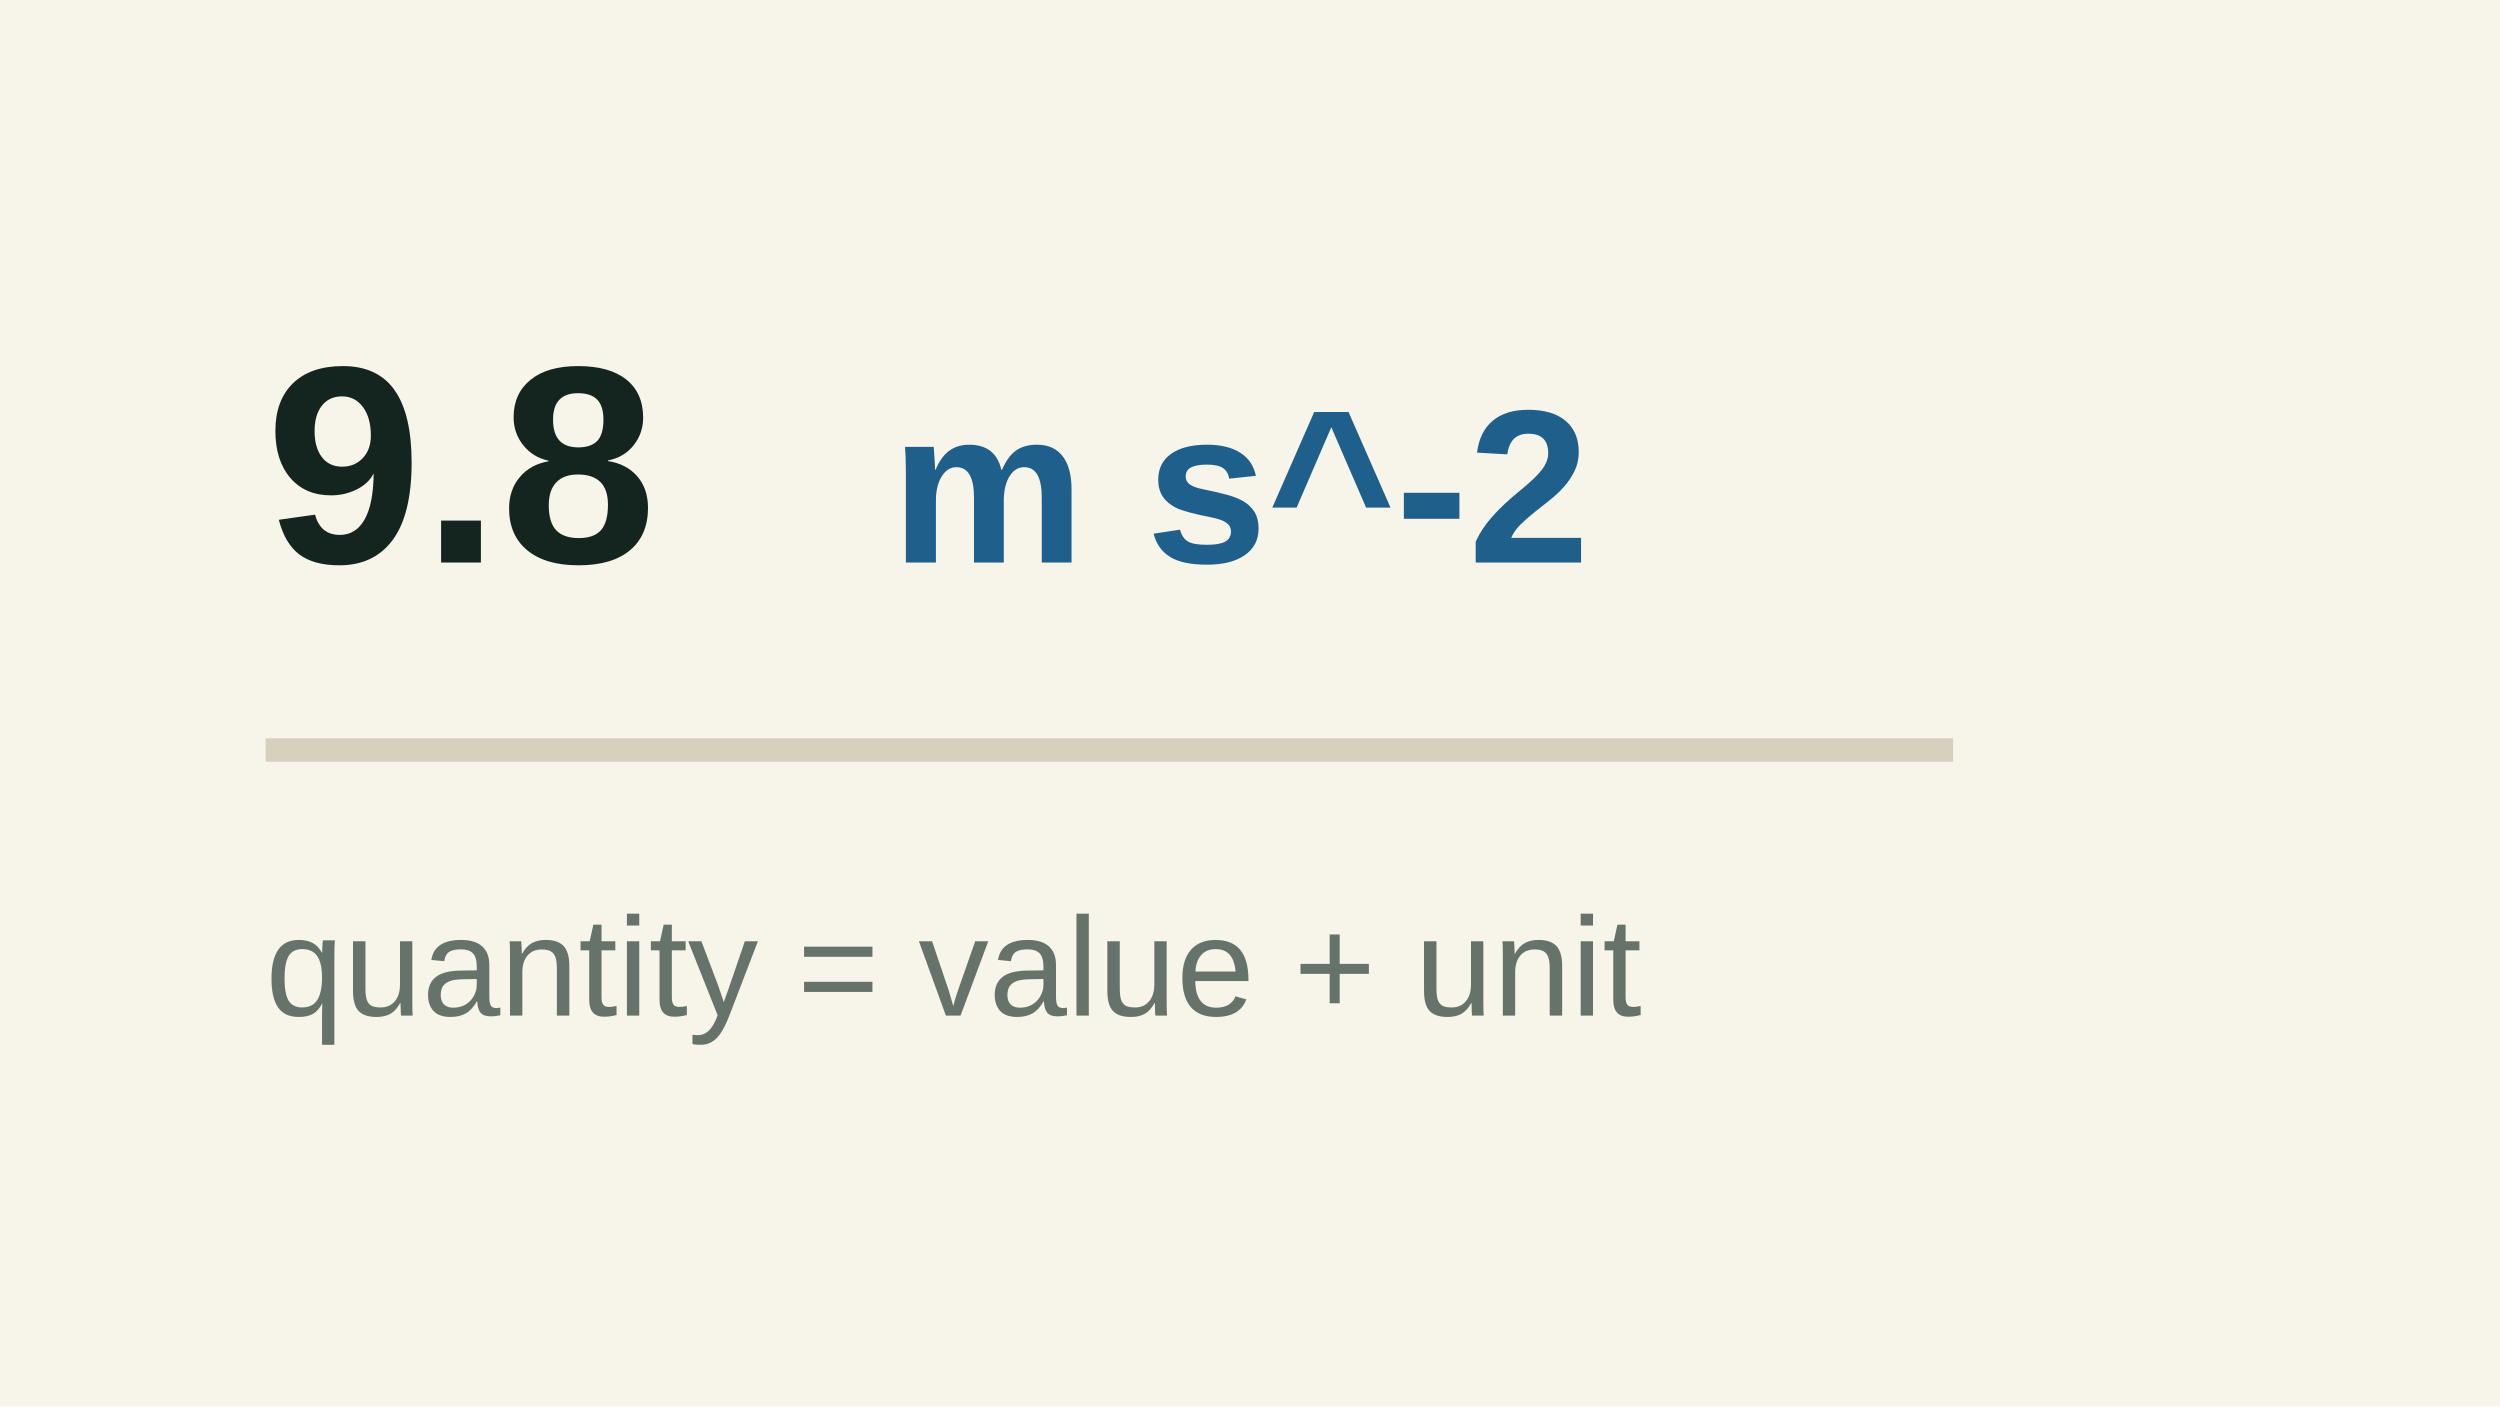
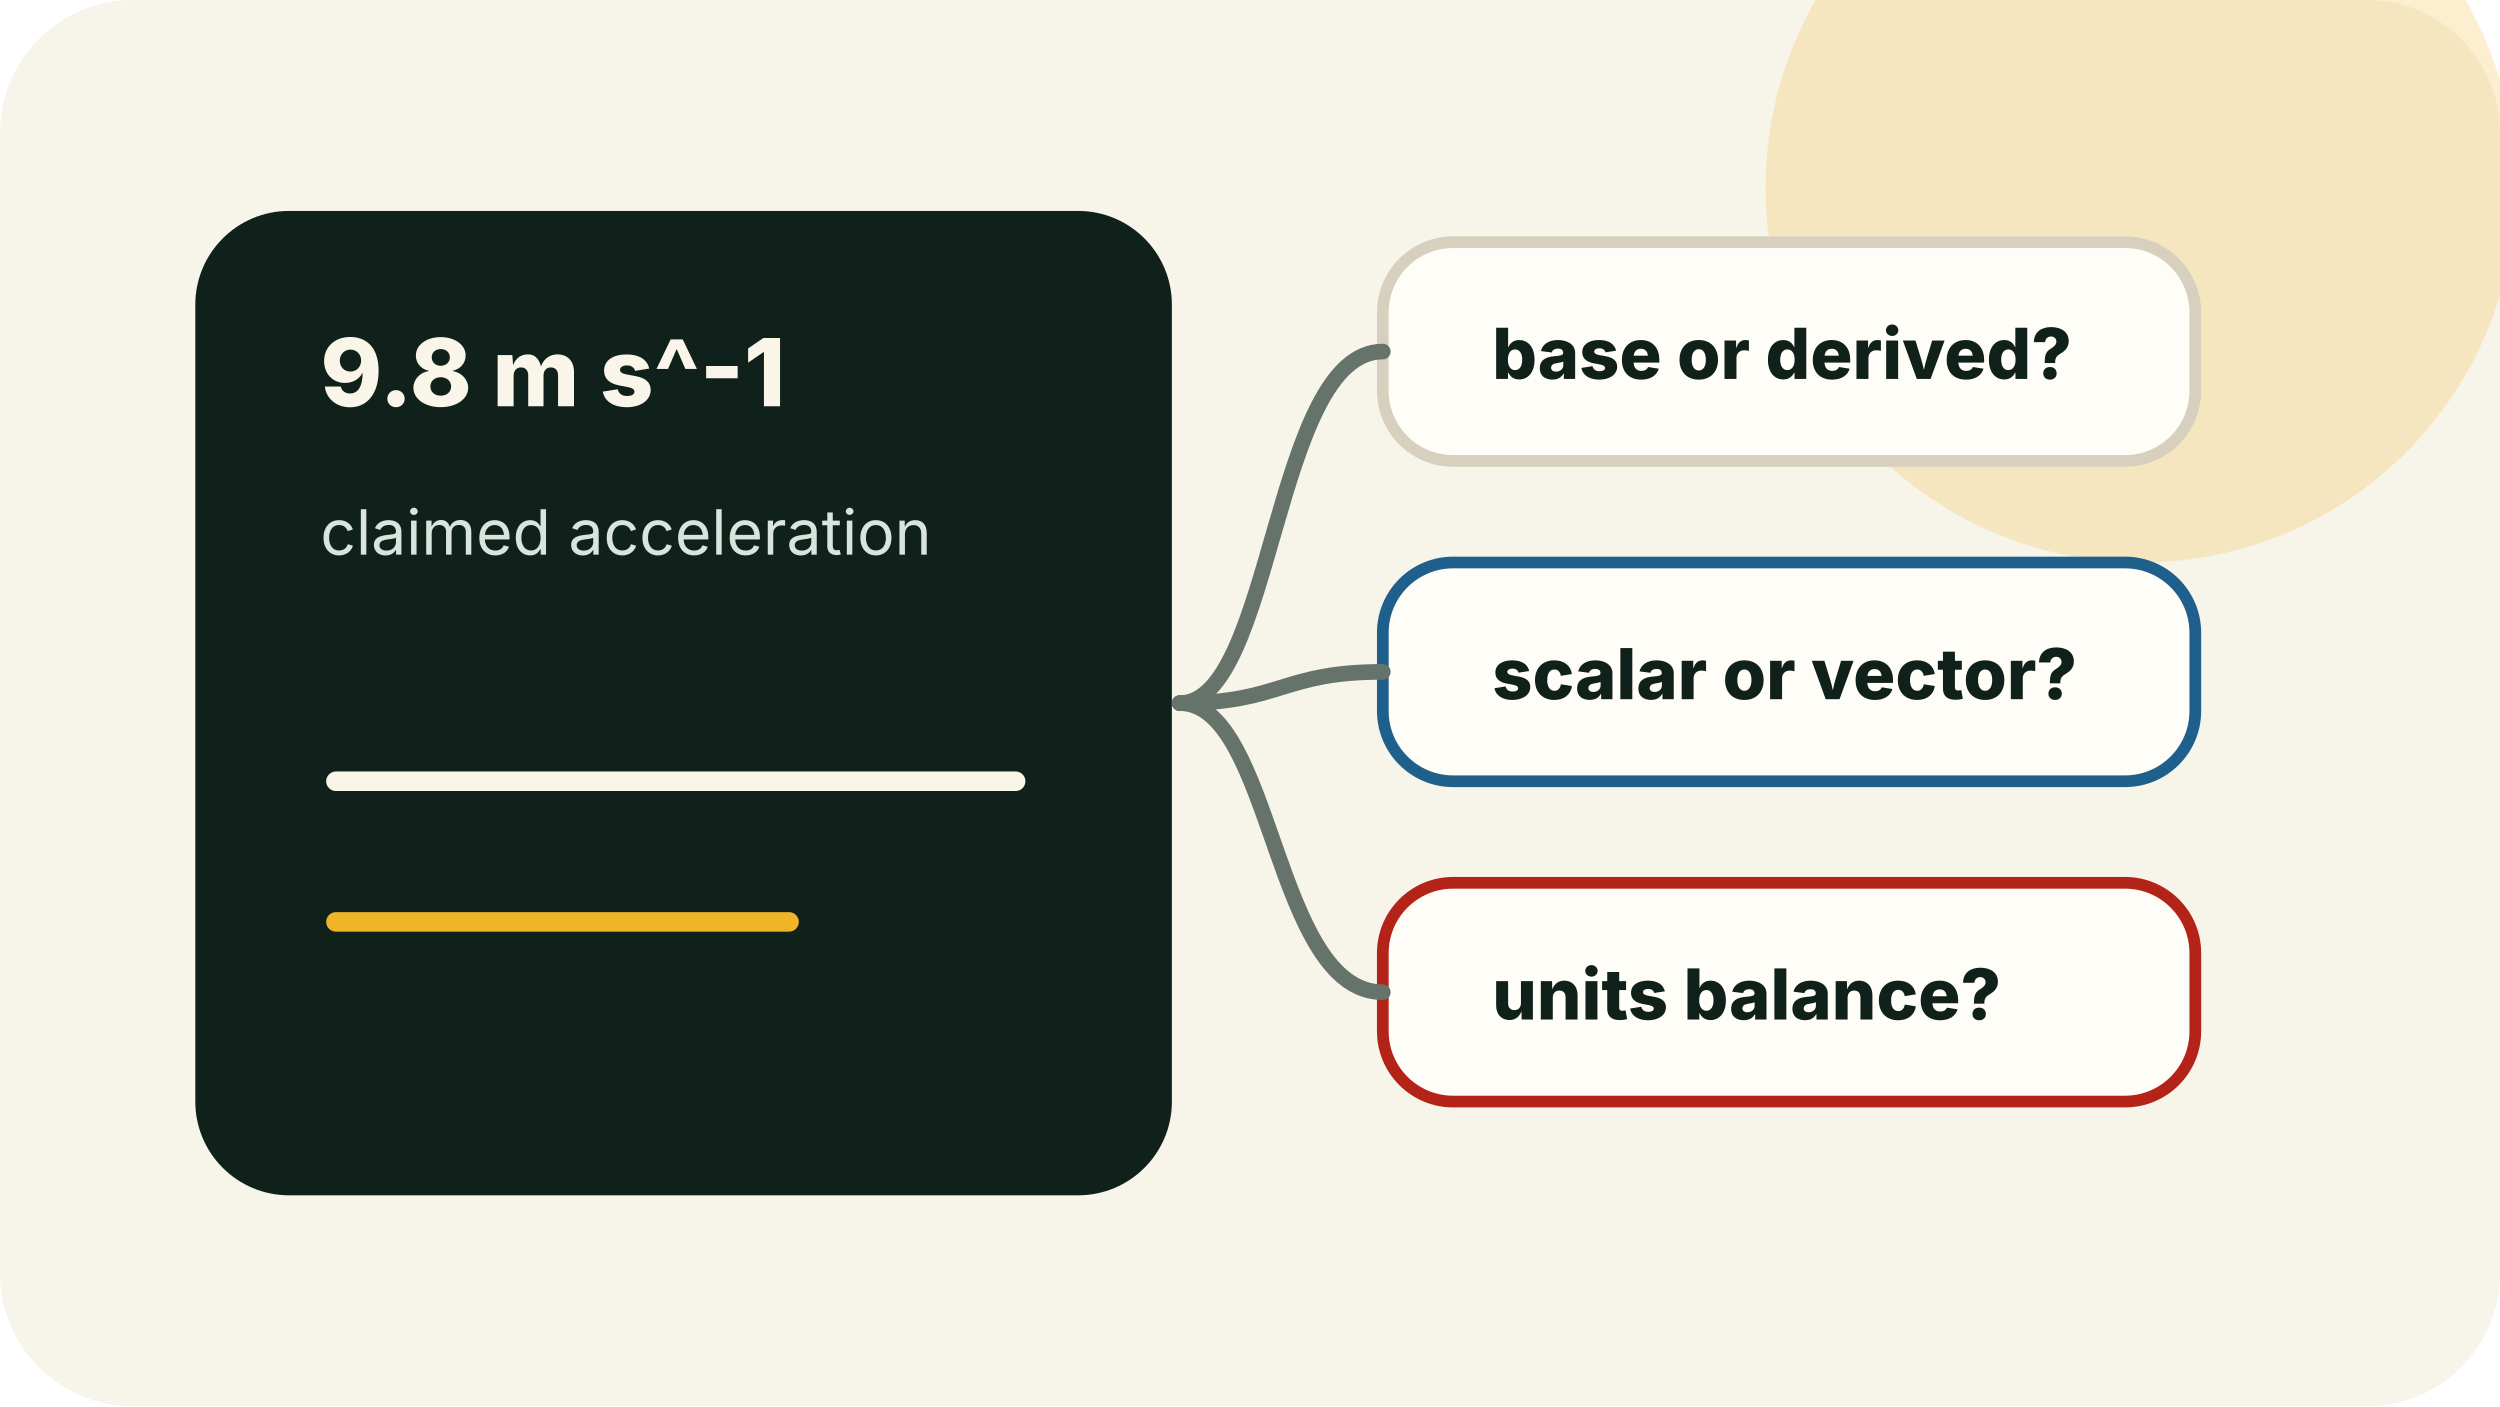
- <svg xmlns="http://www.w3.org/2000/svg" viewBox="0 0 320 180" role="img" aria-label="Units thumbnail">
-   <rect width="320" height="180" fill="#f7f4ea" />
-   <text x="34" y="72" fill="#13251e" font-family="Arial, sans-serif" font-size="36" font-weight="700">9.8</text>
-   <text x="114" y="72" fill="#1f5f8b" font-family="Arial, sans-serif" font-size="28" font-weight="700">m s^-2</text>
-   <line x1="34" x2="250" y1="96" y2="96" stroke="#d8d0bf" stroke-width="3" />
-   <text x="34" y="130" fill="#66736b" font-family="Arial, sans-serif" font-size="18">quantity = value + unit</text>
+ <svg xmlns="http://www.w3.org/2000/svg" role="img" aria-labelledby="title desc" viewBox="0 0 640 360">
+   <rect width="640" height="360" rx="34" fill="#f7f4ea" />
+   <circle cx="548" cy="48" r="96" fill="#f0b429" opacity="0.22" />
+   <rect x="50" y="54" width="250" height="252" rx="24" fill="#10201a" />
+   <text x="82" y="104" fill="#f9f5e9" font-family="Inter,Arial,sans-serif" font-size="24" font-weight="800">9.8 m s^-1</text>
+   <text x="82" y="142" fill="#d8e4dc" font-family="Inter,Arial,sans-serif" font-size="16">claimed acceleration</text>
+   <path d="M86 200h174" stroke="#f9f5e9" stroke-width="5" stroke-linecap="round" />
+   <path d="M86 236h116" stroke="#f0b429" stroke-width="5" stroke-linecap="round" />
+   <rect x="354" y="62" width="208" height="56" rx="18" fill="#fffdf7" stroke="#d8d0bf" stroke-width="3" />
+   <rect x="354" y="144" width="208" height="56" rx="18" fill="#fffdf7" stroke="#1f5f8b" stroke-width="3" />
+   <rect x="354" y="226" width="208" height="56" rx="18" fill="#fffdf7" stroke="#b42318" stroke-width="3" />
+   <text x="382" y="97" fill="#10201a" font-family="Inter,Arial,sans-serif" font-size="18" font-weight="800">base or derived?</text>
+   <text x="382" y="179" fill="#10201a" font-family="Inter,Arial,sans-serif" font-size="18" font-weight="800">scalar or vector?</text>
+   <text x="382" y="261" fill="#10201a" font-family="Inter,Arial,sans-serif" font-size="18" font-weight="800">units balance?</text>
+   <path d="M302 180 C326 180 326 90 354 90" fill="none" stroke="#66736b" stroke-width="4" stroke-linecap="round" />
+   <path d="M302 180 C328 180 328 172 354 172" fill="none" stroke="#66736b" stroke-width="4" stroke-linecap="round" />
+   <path d="M302 180 C326 180 326 254 354 254" fill="none" stroke="#66736b" stroke-width="4" stroke-linecap="round" />
</svg>
